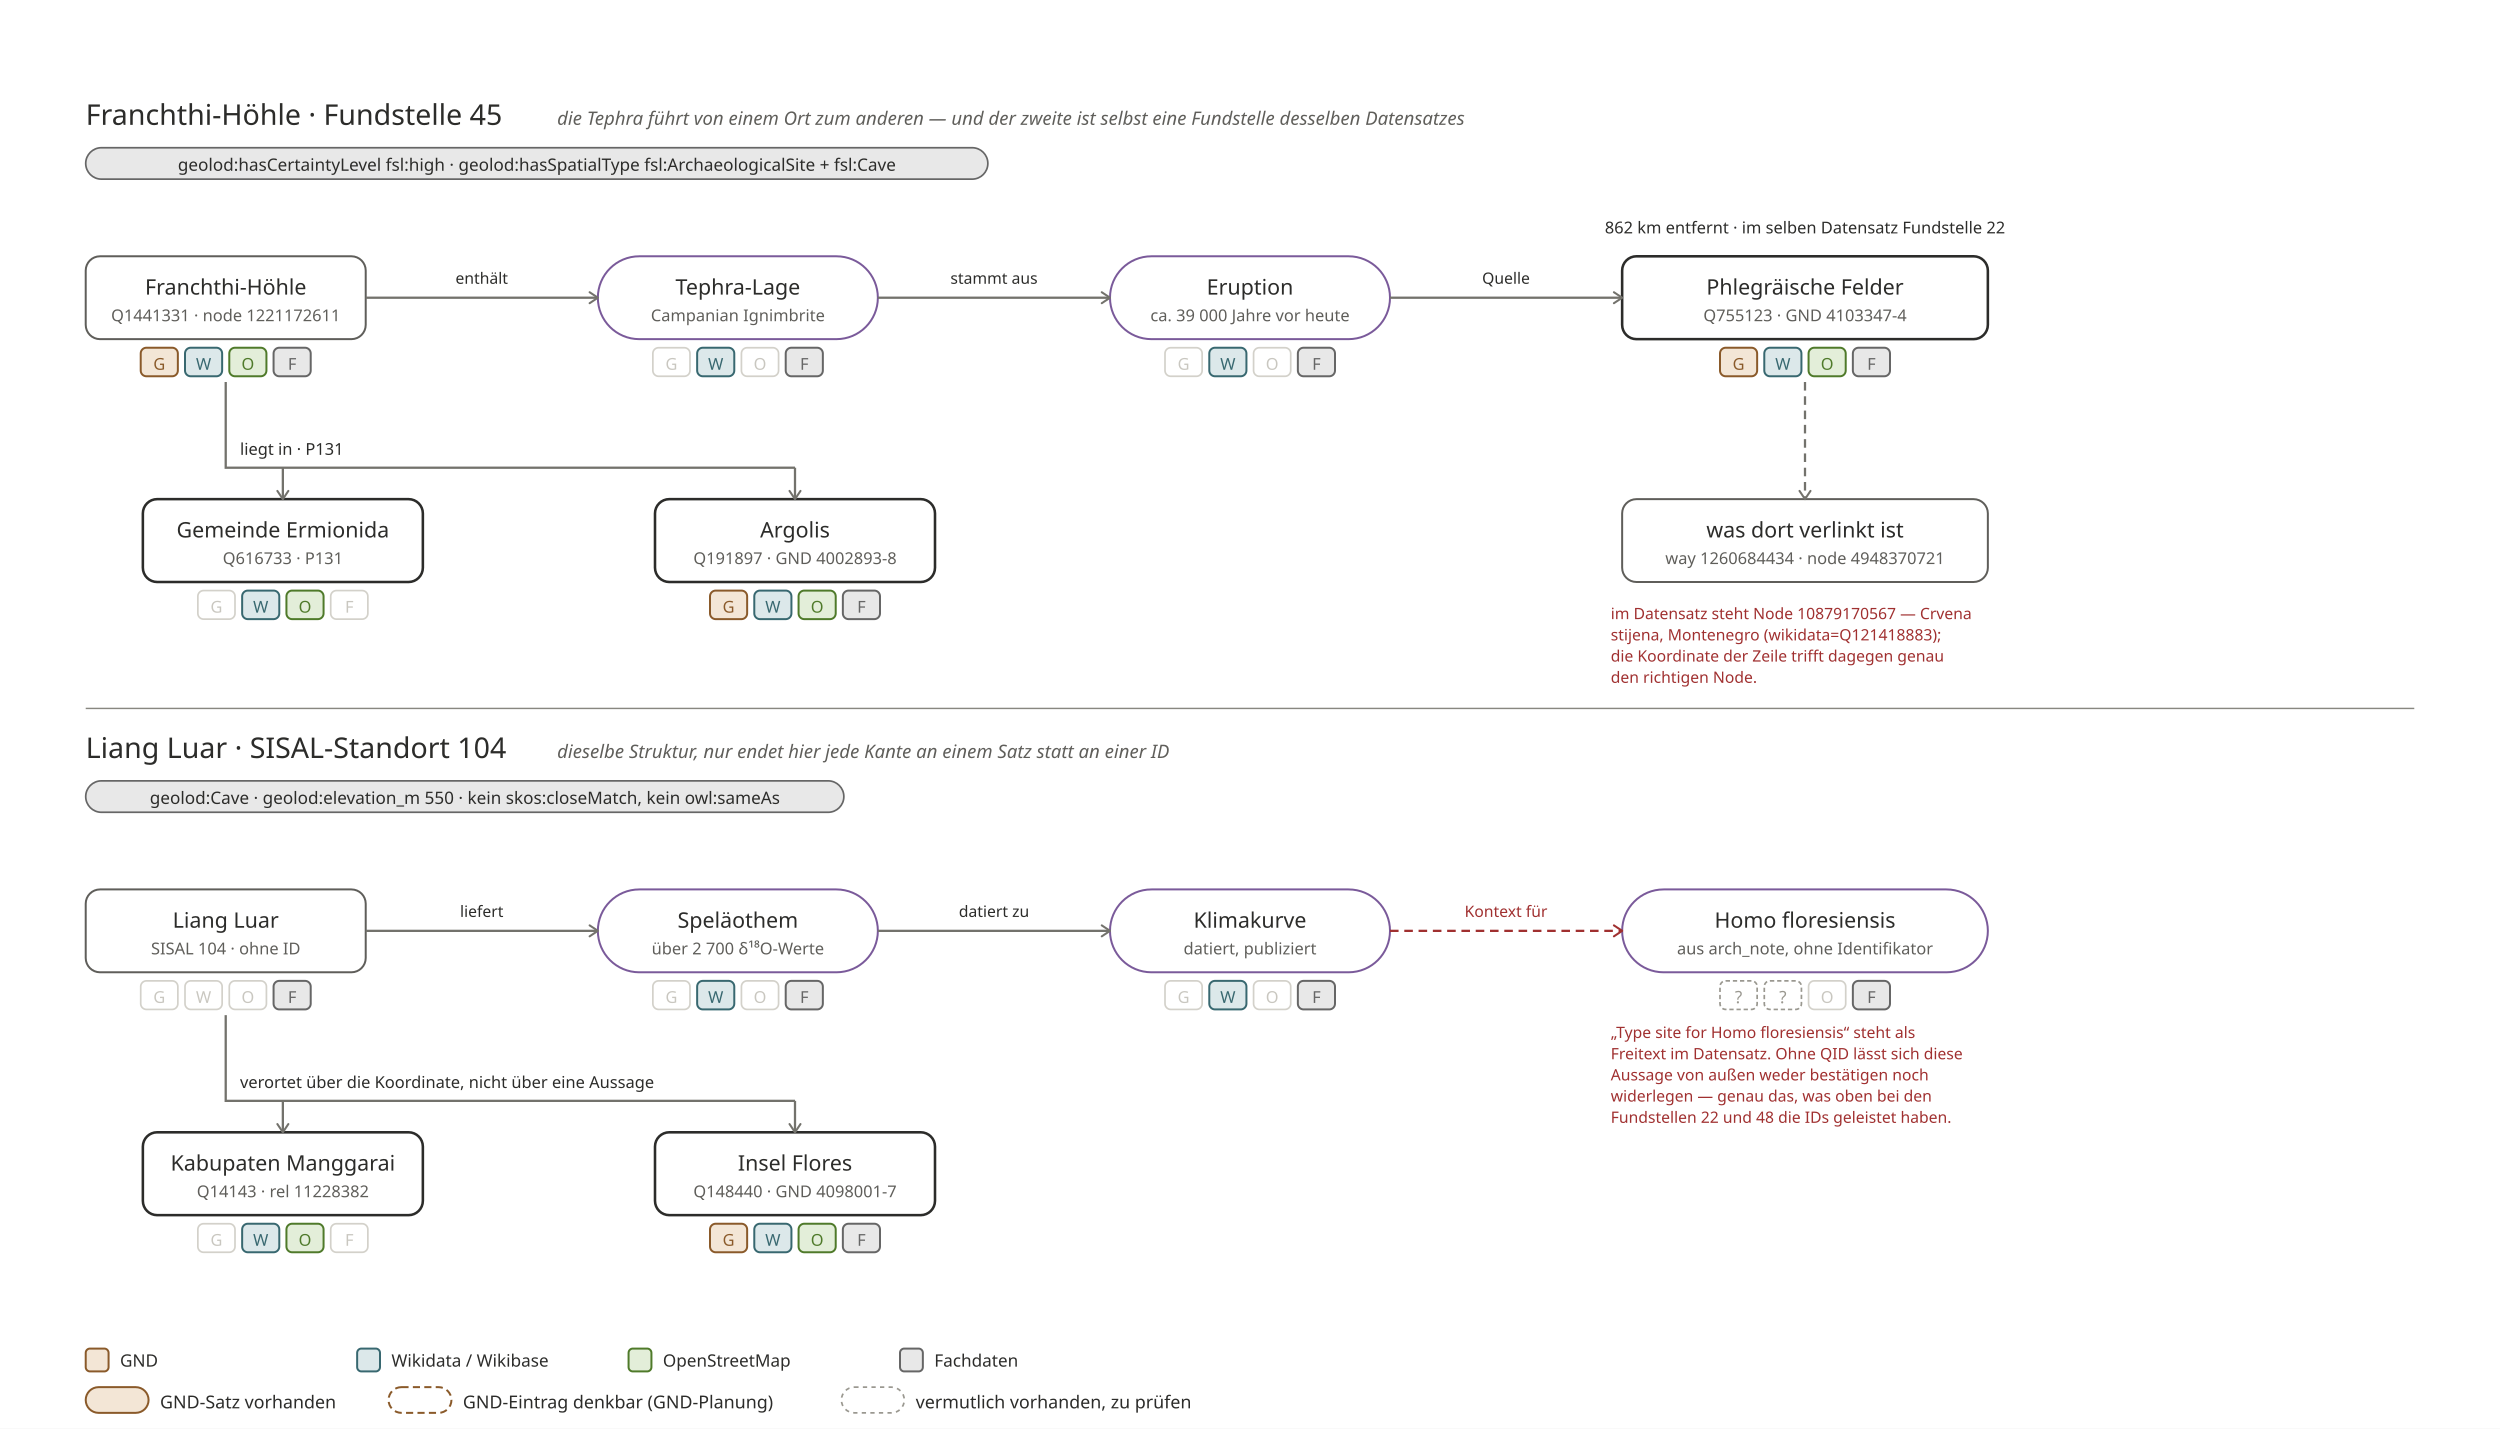
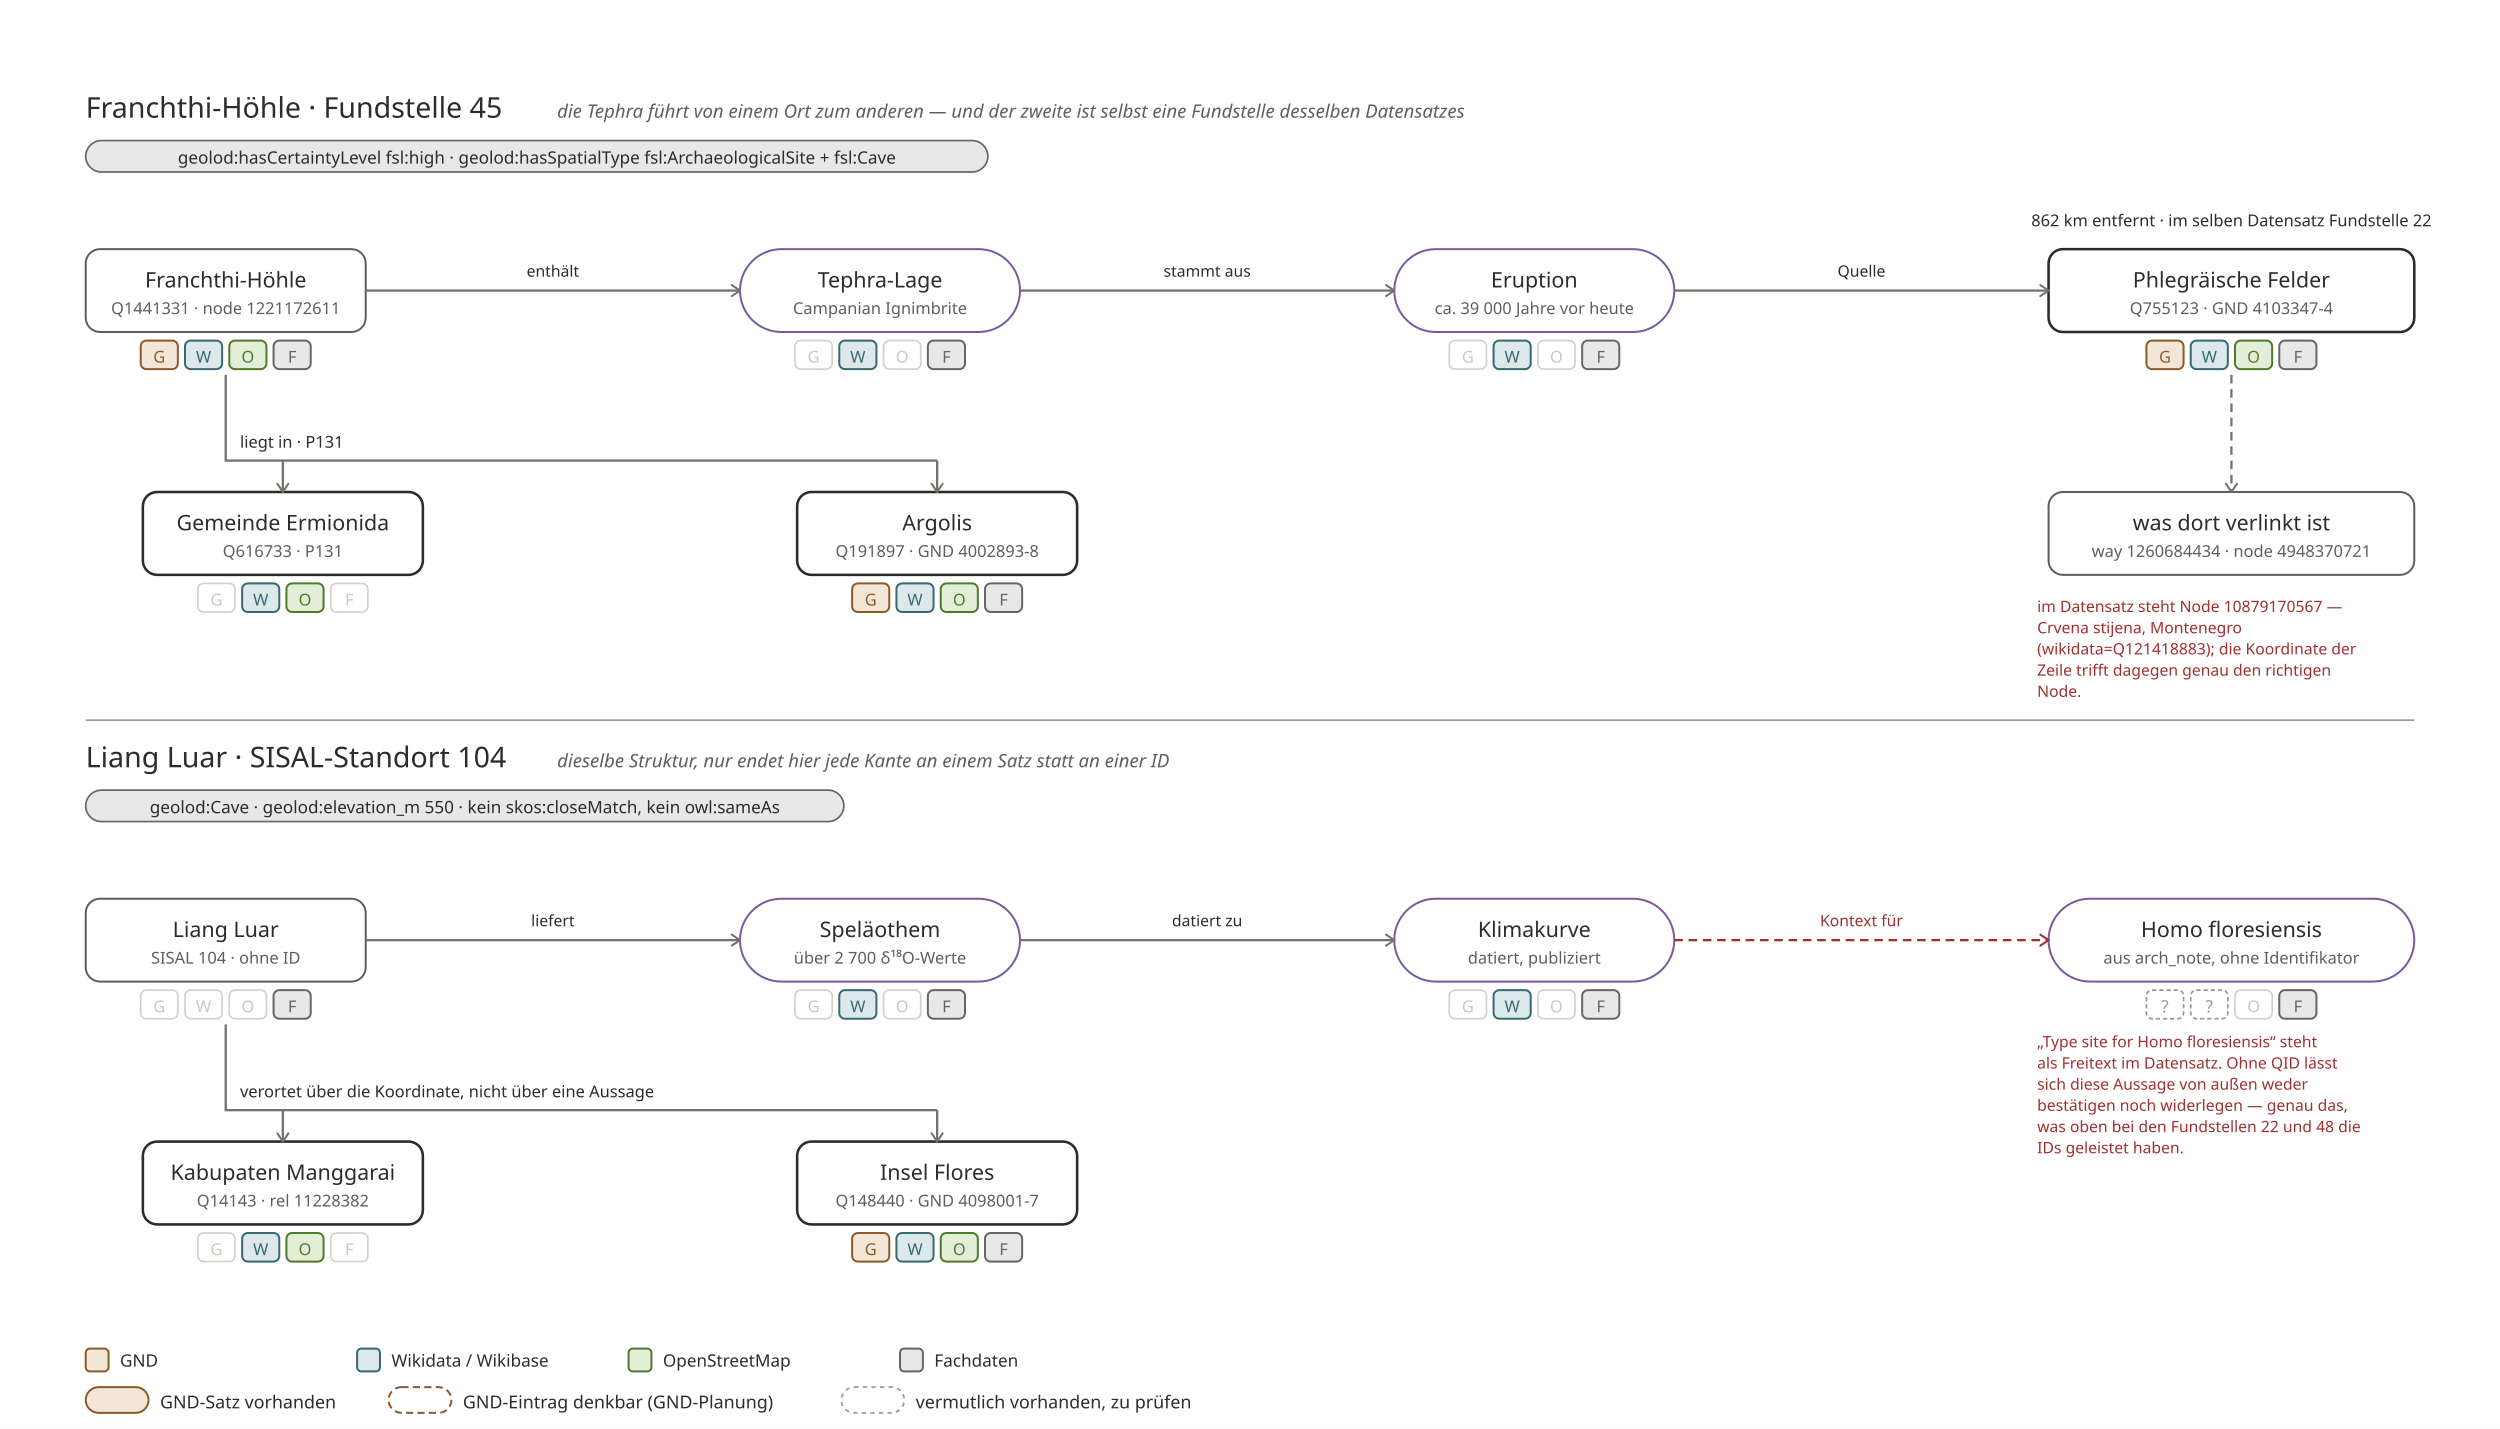
<svg xmlns="http://www.w3.org/2000/svg" width="1750" height="1000" viewBox="0 0 1750 1000" role="img">
  <rect x="0" y="0" width="1750" height="1000" fill="#ffffff" />
  <defs>
    <marker id="arrow" viewBox="0 0 10 10" refX="8" refY="5" markerWidth="6" markerHeight="6" orient="auto-start-reverse">
      <path d="M2 1L8 5L2 9" fill="none" stroke="#73726c" stroke-width="1.5" stroke-linecap="round" stroke-linejoin="round" />
    </marker>
    <marker id="arrow-uncertain" viewBox="0 0 10 10" refX="8" refY="5" markerWidth="6" markerHeight="6" orient="auto-start-reverse">
      <path d="M2 1L8 5L2 9" fill="none" stroke="#a03030" stroke-width="1.5" stroke-linecap="round" stroke-linejoin="round" />
    </marker>
  </defs>
-   <g transform="translate(0,29.4)">
+   <g transform="translate(0,24.4)">
    <text x="60.0" y="58.0" text-anchor="start" dominant-baseline="auto" font-family="Fira Sans" font-size="20" font-weight="500" fill="#2c2c2a">Franchthi-Höhle · Fundstelle 45</text>
    <text x="390.0" y="58.0" text-anchor="start" dominant-baseline="auto" font-family="Fira Sans" font-size="13" font-style="italic" fill="#5f5e5a">die Tephra führt von einem Ort zum anderen — und der zweite ist selbst eine Fundstelle desselben Datensatzes</text>
    <rect x="60.0" y="74.0" width="631.5" height="22" rx="11.0" fill="#e8e8e8" stroke="#666666" stroke-width="1.2" />
    <text x="375.8" y="85.5" text-anchor="middle" dominant-baseline="central" font-family="Fira Sans" font-size="12" font-weight="500" fill="#2c2c2a">geolod:hasCertaintyLevel fsl:high · geolod:hasSpatialType fsl:ArchaeologicalSite + fsl:Cave</text>
    <rect x="60.0" y="150.0" width="196.0" height="58" rx="10" fill="#ffffff" stroke="#5f5e5a" stroke-width="1.4" />
    <text x="158.0" y="171.0" text-anchor="middle" dominant-baseline="central" font-family="Fira Sans" font-size="15.0" font-weight="500" fill="#2c2c2a">Franchthi-Höhle</text>
    <text x="158.0" y="191.0" text-anchor="middle" dominant-baseline="central" font-family="Fira Sans" font-size="11.5" fill="#5f5e5a">Q1441331 · node 1221172611</text>
    <rect x="98.5" y="214.0" width="26" height="20" rx="4" fill="#f3e6d6" stroke="#8a5a2a" stroke-width="1.4" />
    <text x="111.5" y="225.0" text-anchor="middle" dominant-baseline="central" font-family="Fira Sans" font-size="11.5" font-weight="500" fill="#8a5a2a">G</text>
    <rect x="129.5" y="214.0" width="26" height="20" rx="4" fill="#dce8ea" stroke="#386870" stroke-width="1.4" />
    <text x="142.5" y="225.0" text-anchor="middle" dominant-baseline="central" font-family="Fira Sans" font-size="11.5" font-weight="500" fill="#386870">W</text>
    <rect x="160.5" y="214.0" width="26" height="20" rx="4" fill="#e3eed9" stroke="#4f7a2a" stroke-width="1.4" />
    <text x="173.5" y="225.0" text-anchor="middle" dominant-baseline="central" font-family="Fira Sans" font-size="11.5" font-weight="500" fill="#4f7a2a">O</text>
    <rect x="191.5" y="214.0" width="26" height="20" rx="4" fill="#e8e8e8" stroke="#666666" stroke-width="1.4" />
    <text x="204.5" y="225.0" text-anchor="middle" dominant-baseline="central" font-family="Fira Sans" font-size="11.5" font-weight="500" fill="#666666">F</text>
-     <rect x="418.5" y="150.0" width="196.0" height="58" rx="29" fill="#ffffff" stroke="#7a5a9a" stroke-width="1.4" />
-     <text x="516.5" y="171.0" text-anchor="middle" dominant-baseline="central" font-family="Fira Sans" font-size="15.0" font-weight="500" fill="#2c2c2a">Tephra-Lage</text>
-     <text x="516.5" y="191.0" text-anchor="middle" dominant-baseline="central" font-family="Fira Sans" font-size="11.5" fill="#5f5e5a">Campanian Ignimbrite</text>
-     <rect x="457.0" y="214.0" width="26" height="20" rx="4" fill="#ffffff" stroke="#d3d1ca" stroke-width="1.2" />
-     <text x="470.0" y="225.0" text-anchor="middle" dominant-baseline="central" font-family="Fira Sans" font-size="11.5" fill="#c9c7c0">G</text>
-     <rect x="488.0" y="214.0" width="26" height="20" rx="4" fill="#dce8ea" stroke="#386870" stroke-width="1.4" />
-     <text x="501.0" y="225.0" text-anchor="middle" dominant-baseline="central" font-family="Fira Sans" font-size="11.5" font-weight="500" fill="#386870">W</text>
-     <rect x="519.0" y="214.0" width="26" height="20" rx="4" fill="#ffffff" stroke="#d3d1ca" stroke-width="1.2" />
-     <text x="532.0" y="225.0" text-anchor="middle" dominant-baseline="central" font-family="Fira Sans" font-size="11.5" fill="#c9c7c0">O</text>
-     <rect x="550.0" y="214.0" width="26" height="20" rx="4" fill="#e8e8e8" stroke="#666666" stroke-width="1.4" />
-     <text x="563.0" y="225.0" text-anchor="middle" dominant-baseline="central" font-family="Fira Sans" font-size="11.5" font-weight="500" fill="#666666">F</text>
-     <rect x="777.0" y="150.0" width="196.0" height="58" rx="29" fill="#ffffff" stroke="#7a5a9a" stroke-width="1.4" />
-     <text x="875.0" y="171.0" text-anchor="middle" dominant-baseline="central" font-family="Fira Sans" font-size="15.0" font-weight="500" fill="#2c2c2a">Eruption</text>
-     <text x="875.0" y="191.0" text-anchor="middle" dominant-baseline="central" font-family="Fira Sans" font-size="11.5" fill="#5f5e5a">ca. 39 000 Jahre vor heute</text>
-     <rect x="815.5" y="214.0" width="26" height="20" rx="4" fill="#ffffff" stroke="#d3d1ca" stroke-width="1.2" />
-     <text x="828.5" y="225.0" text-anchor="middle" dominant-baseline="central" font-family="Fira Sans" font-size="11.5" fill="#c9c7c0">G</text>
-     <rect x="846.5" y="214.0" width="26" height="20" rx="4" fill="#dce8ea" stroke="#386870" stroke-width="1.4" />
-     <text x="859.5" y="225.0" text-anchor="middle" dominant-baseline="central" font-family="Fira Sans" font-size="11.5" font-weight="500" fill="#386870">W</text>
-     <rect x="877.5" y="214.0" width="26" height="20" rx="4" fill="#ffffff" stroke="#d3d1ca" stroke-width="1.2" />
-     <text x="890.5" y="225.0" text-anchor="middle" dominant-baseline="central" font-family="Fira Sans" font-size="11.5" fill="#c9c7c0">O</text>
-     <rect x="908.5" y="214.0" width="26" height="20" rx="4" fill="#e8e8e8" stroke="#666666" stroke-width="1.4" />
-     <text x="921.5" y="225.0" text-anchor="middle" dominant-baseline="central" font-family="Fira Sans" font-size="11.5" font-weight="500" fill="#666666">F</text>
-     <rect x="1135.5" y="150.0" width="256.0" height="58" rx="10" fill="#ffffff" stroke="#2c2c2a" stroke-width="1.8" />
-     <text x="1263.5" y="171.0" text-anchor="middle" dominant-baseline="central" font-family="Fira Sans" font-size="15.0" font-weight="500" fill="#2c2c2a">Phlegräische Felder</text>
-     <text x="1263.5" y="191.0" text-anchor="middle" dominant-baseline="central" font-family="Fira Sans" font-size="11.5" fill="#5f5e5a">Q755123 · GND 4103347-4</text>
-     <rect x="1204.0" y="214.0" width="26" height="20" rx="4" fill="#f3e6d6" stroke="#8a5a2a" stroke-width="1.4" />
-     <text x="1217.0" y="225.0" text-anchor="middle" dominant-baseline="central" font-family="Fira Sans" font-size="11.5" font-weight="500" fill="#8a5a2a">G</text>
-     <rect x="1235.0" y="214.0" width="26" height="20" rx="4" fill="#dce8ea" stroke="#386870" stroke-width="1.4" />
-     <text x="1248.0" y="225.0" text-anchor="middle" dominant-baseline="central" font-family="Fira Sans" font-size="11.5" font-weight="500" fill="#386870">W</text>
-     <rect x="1266.0" y="214.0" width="26" height="20" rx="4" fill="#e3eed9" stroke="#4f7a2a" stroke-width="1.4" />
-     <text x="1279.0" y="225.0" text-anchor="middle" dominant-baseline="central" font-family="Fira Sans" font-size="11.5" font-weight="500" fill="#4f7a2a">O</text>
-     <rect x="1297.0" y="214.0" width="26" height="20" rx="4" fill="#e8e8e8" stroke="#666666" stroke-width="1.4" />
-     <text x="1310.0" y="225.0" text-anchor="middle" dominant-baseline="central" font-family="Fira Sans" font-size="11.5" font-weight="500" fill="#666666">F</text>
-     <line x1="256.0" y1="179.0" x2="418.5" y2="179.0" stroke="#73726c" stroke-width="1.6" marker-end="url(#arrow)" />
-     <text x="337.2" y="165.0" text-anchor="middle" dominant-baseline="central" font-family="Fira Sans" font-weight="500" font-size="11" fill="#2c2c2a">enthält</text>
-     <line x1="614.5" y1="179.0" x2="777.0" y2="179.0" stroke="#73726c" stroke-width="1.6" marker-end="url(#arrow)" />
-     <text x="695.8" y="165.0" text-anchor="middle" dominant-baseline="central" font-family="Fira Sans" font-weight="500" font-size="11" fill="#2c2c2a">stammt aus</text>
-     <line x1="973.0" y1="179.0" x2="1135.5" y2="179.0" stroke="#73726c" stroke-width="1.6" marker-end="url(#arrow)" />
-     <text x="1054.2" y="165.0" text-anchor="middle" dominant-baseline="central" font-family="Fira Sans" font-weight="500" font-size="11" fill="#2c2c2a">Quelle</text>
-     <text x="1263.5" y="134.0" text-anchor="middle" dominant-baseline="auto" font-family="Fira Sans" font-size="11.5" font-weight="500" fill="#2c2c2a">862 km entfernt · im selben Datensatz Fundstelle 22</text>
-     <rect x="1135.5" y="320.0" width="256.0" height="58" rx="10" fill="#ffffff" stroke="#5f5e5a" stroke-width="1.4" />
-     <text x="1263.5" y="341.0" text-anchor="middle" dominant-baseline="central" font-family="Fira Sans" font-size="15.0" font-weight="500" fill="#2c2c2a">was dort verlinkt ist</text>
-     <text x="1263.5" y="361.0" text-anchor="middle" dominant-baseline="central" font-family="Fira Sans" font-size="11.5" fill="#5f5e5a">way 1260684434 · node 4948370721</text>
-     <path d="M 1263.5 238.0 L 1263.5 320.0" fill="none" stroke="#73726c" stroke-width="1.6" stroke-dasharray="6 4" marker-end="url(#arrow)" />
-     <text x="1127.5" y="404.0" text-anchor="start" dominant-baseline="auto" font-family="Fira Sans" font-size="11" fill="#a03030">im Datensatz steht Node 10879170567 — Crvena</text>
-     <text x="1127.5" y="418.9" text-anchor="start" dominant-baseline="auto" font-family="Fira Sans" font-size="11" fill="#a03030">stijena, Montenegro (wikidata=Q121418883);</text>
-     <text x="1127.5" y="433.7" text-anchor="start" dominant-baseline="auto" font-family="Fira Sans" font-size="11" fill="#a03030">die Koordinate der Zeile trifft dagegen genau</text>
-     <text x="1127.5" y="448.6" text-anchor="start" dominant-baseline="auto" font-family="Fira Sans" font-size="11" fill="#a03030">den richtigen Node.</text>
+     <rect x="518.0" y="150.0" width="196.0" height="58" rx="29" fill="#ffffff" stroke="#7a5a9a" stroke-width="1.4" />
+     <text x="616.0" y="171.0" text-anchor="middle" dominant-baseline="central" font-family="Fira Sans" font-size="15.0" font-weight="500" fill="#2c2c2a">Tephra-Lage</text>
+     <text x="616.0" y="191.0" text-anchor="middle" dominant-baseline="central" font-family="Fira Sans" font-size="11.5" fill="#5f5e5a">Campanian Ignimbrite</text>
+     <rect x="556.5" y="214.0" width="26" height="20" rx="4" fill="#ffffff" stroke="#d3d1ca" stroke-width="1.2" />
+     <text x="569.5" y="225.0" text-anchor="middle" dominant-baseline="central" font-family="Fira Sans" font-size="11.5" fill="#c9c7c0">G</text>
+     <rect x="587.5" y="214.0" width="26" height="20" rx="4" fill="#dce8ea" stroke="#386870" stroke-width="1.4" />
+     <text x="600.5" y="225.0" text-anchor="middle" dominant-baseline="central" font-family="Fira Sans" font-size="11.5" font-weight="500" fill="#386870">W</text>
+     <rect x="618.5" y="214.0" width="26" height="20" rx="4" fill="#ffffff" stroke="#d3d1ca" stroke-width="1.2" />
+     <text x="631.5" y="225.0" text-anchor="middle" dominant-baseline="central" font-family="Fira Sans" font-size="11.5" fill="#c9c7c0">O</text>
+     <rect x="649.5" y="214.0" width="26" height="20" rx="4" fill="#e8e8e8" stroke="#666666" stroke-width="1.4" />
+     <text x="662.5" y="225.0" text-anchor="middle" dominant-baseline="central" font-family="Fira Sans" font-size="11.5" font-weight="500" fill="#666666">F</text>
+     <rect x="976.0" y="150.0" width="196.0" height="58" rx="29" fill="#ffffff" stroke="#7a5a9a" stroke-width="1.4" />
+     <text x="1074.0" y="171.0" text-anchor="middle" dominant-baseline="central" font-family="Fira Sans" font-size="15.0" font-weight="500" fill="#2c2c2a">Eruption</text>
+     <text x="1074.0" y="191.0" text-anchor="middle" dominant-baseline="central" font-family="Fira Sans" font-size="11.5" fill="#5f5e5a">ca. 39 000 Jahre vor heute</text>
+     <rect x="1014.5" y="214.0" width="26" height="20" rx="4" fill="#ffffff" stroke="#d3d1ca" stroke-width="1.2" />
+     <text x="1027.5" y="225.0" text-anchor="middle" dominant-baseline="central" font-family="Fira Sans" font-size="11.5" fill="#c9c7c0">G</text>
+     <rect x="1045.5" y="214.0" width="26" height="20" rx="4" fill="#dce8ea" stroke="#386870" stroke-width="1.4" />
+     <text x="1058.5" y="225.0" text-anchor="middle" dominant-baseline="central" font-family="Fira Sans" font-size="11.5" font-weight="500" fill="#386870">W</text>
+     <rect x="1076.5" y="214.0" width="26" height="20" rx="4" fill="#ffffff" stroke="#d3d1ca" stroke-width="1.2" />
+     <text x="1089.5" y="225.0" text-anchor="middle" dominant-baseline="central" font-family="Fira Sans" font-size="11.5" fill="#c9c7c0">O</text>
+     <rect x="1107.5" y="214.0" width="26" height="20" rx="4" fill="#e8e8e8" stroke="#666666" stroke-width="1.4" />
+     <text x="1120.5" y="225.0" text-anchor="middle" dominant-baseline="central" font-family="Fira Sans" font-size="11.5" font-weight="500" fill="#666666">F</text>
+     <rect x="1434.0" y="150.0" width="256.0" height="58" rx="10" fill="#ffffff" stroke="#2c2c2a" stroke-width="1.8" />
+     <text x="1562.0" y="171.0" text-anchor="middle" dominant-baseline="central" font-family="Fira Sans" font-size="15.0" font-weight="500" fill="#2c2c2a">Phlegräische Felder</text>
+     <text x="1562.0" y="191.0" text-anchor="middle" dominant-baseline="central" font-family="Fira Sans" font-size="11.5" fill="#5f5e5a">Q755123 · GND 4103347-4</text>
+     <rect x="1502.5" y="214.0" width="26" height="20" rx="4" fill="#f3e6d6" stroke="#8a5a2a" stroke-width="1.4" />
+     <text x="1515.5" y="225.0" text-anchor="middle" dominant-baseline="central" font-family="Fira Sans" font-size="11.5" font-weight="500" fill="#8a5a2a">G</text>
+     <rect x="1533.5" y="214.0" width="26" height="20" rx="4" fill="#dce8ea" stroke="#386870" stroke-width="1.4" />
+     <text x="1546.5" y="225.0" text-anchor="middle" dominant-baseline="central" font-family="Fira Sans" font-size="11.5" font-weight="500" fill="#386870">W</text>
+     <rect x="1564.5" y="214.0" width="26" height="20" rx="4" fill="#e3eed9" stroke="#4f7a2a" stroke-width="1.4" />
+     <text x="1577.5" y="225.0" text-anchor="middle" dominant-baseline="central" font-family="Fira Sans" font-size="11.5" font-weight="500" fill="#4f7a2a">O</text>
+     <rect x="1595.5" y="214.0" width="26" height="20" rx="4" fill="#e8e8e8" stroke="#666666" stroke-width="1.4" />
+     <text x="1608.5" y="225.0" text-anchor="middle" dominant-baseline="central" font-family="Fira Sans" font-size="11.5" font-weight="500" fill="#666666">F</text>
+     <line x1="256.0" y1="179.0" x2="518.0" y2="179.0" stroke="#73726c" stroke-width="1.6" marker-end="url(#arrow)" />
+     <text x="387.0" y="165.0" text-anchor="middle" dominant-baseline="central" font-family="Fira Sans" font-weight="500" font-size="11" fill="#2c2c2a">enthält</text>
+     <line x1="714.0" y1="179.0" x2="976.0" y2="179.0" stroke="#73726c" stroke-width="1.6" marker-end="url(#arrow)" />
+     <text x="845.0" y="165.0" text-anchor="middle" dominant-baseline="central" font-family="Fira Sans" font-weight="500" font-size="11" fill="#2c2c2a">stammt aus</text>
+     <line x1="1172.0" y1="179.0" x2="1434.0" y2="179.0" stroke="#73726c" stroke-width="1.6" marker-end="url(#arrow)" />
+     <text x="1303.0" y="165.0" text-anchor="middle" dominant-baseline="central" font-family="Fira Sans" font-weight="500" font-size="11" fill="#2c2c2a">Quelle</text>
+     <text x="1562.0" y="134.0" text-anchor="middle" dominant-baseline="auto" font-family="Fira Sans" font-size="11.5" font-weight="500" fill="#2c2c2a">862 km entfernt · im selben Datensatz Fundstelle 22</text>
+     <rect x="1434.0" y="320.0" width="256.0" height="58" rx="10" fill="#ffffff" stroke="#5f5e5a" stroke-width="1.4" />
+     <text x="1562.0" y="341.0" text-anchor="middle" dominant-baseline="central" font-family="Fira Sans" font-size="15.0" font-weight="500" fill="#2c2c2a">was dort verlinkt ist</text>
+     <text x="1562.0" y="361.0" text-anchor="middle" dominant-baseline="central" font-family="Fira Sans" font-size="11.5" fill="#5f5e5a">way 1260684434 · node 4948370721</text>
+     <path d="M 1562.0 238.0 L 1562.0 320.0" fill="none" stroke="#73726c" stroke-width="1.6" stroke-dasharray="6 4" marker-end="url(#arrow)" />
+     <text x="1426.0" y="404.0" text-anchor="start" dominant-baseline="auto" font-family="Fira Sans" font-size="11" fill="#a03030">im Datensatz steht Node 10879170567 —</text>
+     <text x="1426.0" y="418.9" text-anchor="start" dominant-baseline="auto" font-family="Fira Sans" font-size="11" fill="#a03030">Crvena stijena, Montenegro</text>
+     <text x="1426.0" y="433.7" text-anchor="start" dominant-baseline="auto" font-family="Fira Sans" font-size="11" fill="#a03030">(wikidata=Q121418883); die Koordinate der</text>
+     <text x="1426.0" y="448.6" text-anchor="start" dominant-baseline="auto" font-family="Fira Sans" font-size="11" fill="#a03030">Zeile trifft dagegen genau den richtigen</text>
+     <text x="1426.0" y="463.4" text-anchor="start" dominant-baseline="auto" font-family="Fira Sans" font-size="11" fill="#a03030">Node.</text>
    <rect x="100.0" y="320.0" width="196.0" height="58" rx="10" fill="#ffffff" stroke="#2c2c2a" stroke-width="1.8" />
    <text x="198.0" y="341.0" text-anchor="middle" dominant-baseline="central" font-family="Fira Sans" font-size="15.0" font-weight="500" fill="#2c2c2a">Gemeinde Ermionida</text>
    <text x="198.0" y="361.0" text-anchor="middle" dominant-baseline="central" font-family="Fira Sans" font-size="11.5" fill="#5f5e5a">Q616733 · P131</text>
    <rect x="138.5" y="384.0" width="26" height="20" rx="4" fill="#ffffff" stroke="#d3d1ca" stroke-width="1.2" />
    <text x="151.5" y="395.0" text-anchor="middle" dominant-baseline="central" font-family="Fira Sans" font-size="11.5" fill="#c9c7c0">G</text>
    <rect x="169.5" y="384.0" width="26" height="20" rx="4" fill="#dce8ea" stroke="#386870" stroke-width="1.4" />
    <text x="182.5" y="395.0" text-anchor="middle" dominant-baseline="central" font-family="Fira Sans" font-size="11.5" font-weight="500" fill="#386870">W</text>
    <rect x="200.5" y="384.0" width="26" height="20" rx="4" fill="#e3eed9" stroke="#4f7a2a" stroke-width="1.4" />
    <text x="213.5" y="395.0" text-anchor="middle" dominant-baseline="central" font-family="Fira Sans" font-size="11.5" font-weight="500" fill="#4f7a2a">O</text>
    <rect x="231.5" y="384.0" width="26" height="20" rx="4" fill="#ffffff" stroke="#d3d1ca" stroke-width="1.2" />
    <text x="244.5" y="395.0" text-anchor="middle" dominant-baseline="central" font-family="Fira Sans" font-size="11.5" fill="#c9c7c0">F</text>
-     <rect x="458.5" y="320.0" width="196.0" height="58" rx="10" fill="#ffffff" stroke="#2c2c2a" stroke-width="1.8" />
-     <text x="556.5" y="341.0" text-anchor="middle" dominant-baseline="central" font-family="Fira Sans" font-size="15.0" font-weight="500" fill="#2c2c2a">Argolis</text>
-     <text x="556.5" y="361.0" text-anchor="middle" dominant-baseline="central" font-family="Fira Sans" font-size="11.5" fill="#5f5e5a">Q191897 · GND 4002893-8</text>
-     <rect x="497.0" y="384.0" width="26" height="20" rx="4" fill="#f3e6d6" stroke="#8a5a2a" stroke-width="1.4" />
-     <text x="510.0" y="395.0" text-anchor="middle" dominant-baseline="central" font-family="Fira Sans" font-size="11.5" font-weight="500" fill="#8a5a2a">G</text>
-     <rect x="528.0" y="384.0" width="26" height="20" rx="4" fill="#dce8ea" stroke="#386870" stroke-width="1.4" />
-     <text x="541.0" y="395.0" text-anchor="middle" dominant-baseline="central" font-family="Fira Sans" font-size="11.5" font-weight="500" fill="#386870">W</text>
-     <rect x="559.0" y="384.0" width="26" height="20" rx="4" fill="#e3eed9" stroke="#4f7a2a" stroke-width="1.4" />
-     <text x="572.0" y="395.0" text-anchor="middle" dominant-baseline="central" font-family="Fira Sans" font-size="11.5" font-weight="500" fill="#4f7a2a">O</text>
-     <rect x="590.0" y="384.0" width="26" height="20" rx="4" fill="#e8e8e8" stroke="#666666" stroke-width="1.4" />
-     <text x="603.0" y="395.0" text-anchor="middle" dominant-baseline="central" font-family="Fira Sans" font-size="11.5" font-weight="500" fill="#666666">F</text>
-     <path d="M 158.0 238.0 L 158.0 298.0 L 556.5 298.0" fill="none" stroke="#73726c" stroke-width="1.6" />
+     <rect x="558.0" y="320.0" width="196.0" height="58" rx="10" fill="#ffffff" stroke="#2c2c2a" stroke-width="1.8" />
+     <text x="656.0" y="341.0" text-anchor="middle" dominant-baseline="central" font-family="Fira Sans" font-size="15.0" font-weight="500" fill="#2c2c2a">Argolis</text>
+     <text x="656.0" y="361.0" text-anchor="middle" dominant-baseline="central" font-family="Fira Sans" font-size="11.5" fill="#5f5e5a">Q191897 · GND 4002893-8</text>
+     <rect x="596.5" y="384.0" width="26" height="20" rx="4" fill="#f3e6d6" stroke="#8a5a2a" stroke-width="1.4" />
+     <text x="609.5" y="395.0" text-anchor="middle" dominant-baseline="central" font-family="Fira Sans" font-size="11.5" font-weight="500" fill="#8a5a2a">G</text>
+     <rect x="627.5" y="384.0" width="26" height="20" rx="4" fill="#dce8ea" stroke="#386870" stroke-width="1.4" />
+     <text x="640.5" y="395.0" text-anchor="middle" dominant-baseline="central" font-family="Fira Sans" font-size="11.5" font-weight="500" fill="#386870">W</text>
+     <rect x="658.5" y="384.0" width="26" height="20" rx="4" fill="#e3eed9" stroke="#4f7a2a" stroke-width="1.4" />
+     <text x="671.5" y="395.0" text-anchor="middle" dominant-baseline="central" font-family="Fira Sans" font-size="11.5" font-weight="500" fill="#4f7a2a">O</text>
+     <rect x="689.5" y="384.0" width="26" height="20" rx="4" fill="#e8e8e8" stroke="#666666" stroke-width="1.4" />
+     <text x="702.5" y="395.0" text-anchor="middle" dominant-baseline="central" font-family="Fira Sans" font-size="11.5" font-weight="500" fill="#666666">F</text>
+     <path d="M 158.0 238.0 L 158.0 298.0 L 656.0 298.0" fill="none" stroke="#73726c" stroke-width="1.6" />
    <line x1="198.0" y1="298.0" x2="198.0" y2="320.0" stroke="#73726c" stroke-width="1.6" marker-end="url(#arrow)" />
-     <line x1="556.5" y1="298.0" x2="556.5" y2="320.0" stroke="#73726c" stroke-width="1.6" marker-end="url(#arrow)" />
+     <line x1="656.0" y1="298.0" x2="656.0" y2="320.0" stroke="#73726c" stroke-width="1.6" marker-end="url(#arrow)" />
    <text x="168.0" y="289.0" text-anchor="start" dominant-baseline="auto" font-family="Fira Sans" font-size="11.5" font-weight="500" fill="#2c2c2a">liegt in · P131</text>
  </g>
-   <line x1="60" y1="495.9" x2="1690" y2="495.9" stroke="#888780" stroke-width="1" />
-   <g transform="translate(0,14.6)">
+   <line x1="60" y1="504.1" x2="1690" y2="504.1" stroke="#888780" stroke-width="1" />
+   <g transform="translate(0,21.1)">
    <text x="60.0" y="516.0" text-anchor="start" dominant-baseline="auto" font-family="Fira Sans" font-size="20" font-weight="500" fill="#2c2c2a">Liang Luar · SISAL-Standort 104</text>
    <text x="390.0" y="516.0" text-anchor="start" dominant-baseline="auto" font-family="Fira Sans" font-size="13" font-style="italic" fill="#5f5e5a">dieselbe Struktur, nur endet hier jede Kante an einem Satz statt an einer ID</text>
    <rect x="60.0" y="532.0" width="530.7" height="22" rx="11.0" fill="#e8e8e8" stroke="#666666" stroke-width="1.2" />
    <text x="325.4" y="543.5" text-anchor="middle" dominant-baseline="central" font-family="Fira Sans" font-size="12" font-weight="500" fill="#2c2c2a">geolod:Cave · geolod:elevation_m 550 · kein skos:closeMatch, kein owl:sameAs</text>
    <rect x="60.0" y="608.0" width="196.0" height="58" rx="10" fill="#ffffff" stroke="#5f5e5a" stroke-width="1.4" />
    <text x="158.0" y="629.0" text-anchor="middle" dominant-baseline="central" font-family="Fira Sans" font-size="15.0" font-weight="500" fill="#2c2c2a">Liang Luar</text>
    <text x="158.0" y="649.0" text-anchor="middle" dominant-baseline="central" font-family="Fira Sans" font-size="11.5" fill="#5f5e5a">SISAL 104 · ohne ID</text>
    <rect x="98.5" y="672.0" width="26" height="20" rx="4" fill="#ffffff" stroke="#d3d1ca" stroke-width="1.2" />
    <text x="111.5" y="683.0" text-anchor="middle" dominant-baseline="central" font-family="Fira Sans" font-size="11.5" fill="#c9c7c0">G</text>
    <rect x="129.5" y="672.0" width="26" height="20" rx="4" fill="#ffffff" stroke="#d3d1ca" stroke-width="1.2" />
    <text x="142.5" y="683.0" text-anchor="middle" dominant-baseline="central" font-family="Fira Sans" font-size="11.5" fill="#c9c7c0">W</text>
    <rect x="160.5" y="672.0" width="26" height="20" rx="4" fill="#ffffff" stroke="#d3d1ca" stroke-width="1.2" />
    <text x="173.5" y="683.0" text-anchor="middle" dominant-baseline="central" font-family="Fira Sans" font-size="11.5" fill="#c9c7c0">O</text>
    <rect x="191.5" y="672.0" width="26" height="20" rx="4" fill="#e8e8e8" stroke="#666666" stroke-width="1.4" />
    <text x="204.5" y="683.0" text-anchor="middle" dominant-baseline="central" font-family="Fira Sans" font-size="11.5" font-weight="500" fill="#666666">F</text>
-     <rect x="418.5" y="608.0" width="196.0" height="58" rx="29" fill="#ffffff" stroke="#7a5a9a" stroke-width="1.4" />
-     <text x="516.5" y="629.0" text-anchor="middle" dominant-baseline="central" font-family="Fira Sans" font-size="15.0" font-weight="500" fill="#2c2c2a">Speläothem</text>
-     <text x="516.5" y="649.0" text-anchor="middle" dominant-baseline="central" font-family="Fira Sans" font-size="11.5" fill="#5f5e5a">über 2 700 δ¹⁸O-Werte</text>
-     <rect x="457.0" y="672.0" width="26" height="20" rx="4" fill="#ffffff" stroke="#d3d1ca" stroke-width="1.2" />
-     <text x="470.0" y="683.0" text-anchor="middle" dominant-baseline="central" font-family="Fira Sans" font-size="11.5" fill="#c9c7c0">G</text>
-     <rect x="488.0" y="672.0" width="26" height="20" rx="4" fill="#dce8ea" stroke="#386870" stroke-width="1.4" />
-     <text x="501.0" y="683.0" text-anchor="middle" dominant-baseline="central" font-family="Fira Sans" font-size="11.5" font-weight="500" fill="#386870">W</text>
-     <rect x="519.0" y="672.0" width="26" height="20" rx="4" fill="#ffffff" stroke="#d3d1ca" stroke-width="1.2" />
-     <text x="532.0" y="683.0" text-anchor="middle" dominant-baseline="central" font-family="Fira Sans" font-size="11.5" fill="#c9c7c0">O</text>
-     <rect x="550.0" y="672.0" width="26" height="20" rx="4" fill="#e8e8e8" stroke="#666666" stroke-width="1.4" />
-     <text x="563.0" y="683.0" text-anchor="middle" dominant-baseline="central" font-family="Fira Sans" font-size="11.5" font-weight="500" fill="#666666">F</text>
-     <rect x="777.0" y="608.0" width="196.0" height="58" rx="29" fill="#ffffff" stroke="#7a5a9a" stroke-width="1.4" />
-     <text x="875.0" y="629.0" text-anchor="middle" dominant-baseline="central" font-family="Fira Sans" font-size="15.0" font-weight="500" fill="#2c2c2a">Klimakurve</text>
-     <text x="875.0" y="649.0" text-anchor="middle" dominant-baseline="central" font-family="Fira Sans" font-size="11.5" fill="#5f5e5a">datiert, publiziert</text>
-     <rect x="815.5" y="672.0" width="26" height="20" rx="4" fill="#ffffff" stroke="#d3d1ca" stroke-width="1.2" />
-     <text x="828.5" y="683.0" text-anchor="middle" dominant-baseline="central" font-family="Fira Sans" font-size="11.5" fill="#c9c7c0">G</text>
-     <rect x="846.5" y="672.0" width="26" height="20" rx="4" fill="#dce8ea" stroke="#386870" stroke-width="1.4" />
-     <text x="859.5" y="683.0" text-anchor="middle" dominant-baseline="central" font-family="Fira Sans" font-size="11.5" font-weight="500" fill="#386870">W</text>
-     <rect x="877.5" y="672.0" width="26" height="20" rx="4" fill="#ffffff" stroke="#d3d1ca" stroke-width="1.2" />
-     <text x="890.5" y="683.0" text-anchor="middle" dominant-baseline="central" font-family="Fira Sans" font-size="11.5" fill="#c9c7c0">O</text>
-     <rect x="908.5" y="672.0" width="26" height="20" rx="4" fill="#e8e8e8" stroke="#666666" stroke-width="1.4" />
-     <text x="921.5" y="683.0" text-anchor="middle" dominant-baseline="central" font-family="Fira Sans" font-size="11.5" font-weight="500" fill="#666666">F</text>
-     <rect x="1135.5" y="608.0" width="256.0" height="58" rx="29" fill="#ffffff" stroke="#7a5a9a" stroke-width="1.4" />
-     <text x="1263.5" y="629.0" text-anchor="middle" dominant-baseline="central" font-family="Fira Sans" font-size="15.0" font-weight="500" fill="#2c2c2a">Homo floresiensis</text>
-     <text x="1263.5" y="649.0" text-anchor="middle" dominant-baseline="central" font-family="Fira Sans" font-size="11.5" fill="#5f5e5a">aus arch_note, ohne Identifikator</text>
-     <rect x="1204.0" y="672.0" width="26" height="20" rx="4" fill="#ffffff" stroke="#9a9890" stroke-width="1.2" stroke-dasharray="3 2" />
-     <text x="1217.0" y="683.0" text-anchor="middle" dominant-baseline="central" font-family="Fira Sans" font-size="12" font-weight="500" fill="#9a9890">?</text>
-     <rect x="1235.0" y="672.0" width="26" height="20" rx="4" fill="#ffffff" stroke="#9a9890" stroke-width="1.2" stroke-dasharray="3 2" />
-     <text x="1248.0" y="683.0" text-anchor="middle" dominant-baseline="central" font-family="Fira Sans" font-size="12" font-weight="500" fill="#9a9890">?</text>
-     <rect x="1266.0" y="672.0" width="26" height="20" rx="4" fill="#ffffff" stroke="#d3d1ca" stroke-width="1.2" />
-     <text x="1279.0" y="683.0" text-anchor="middle" dominant-baseline="central" font-family="Fira Sans" font-size="11.5" fill="#c9c7c0">O</text>
-     <rect x="1297.0" y="672.0" width="26" height="20" rx="4" fill="#e8e8e8" stroke="#666666" stroke-width="1.4" />
-     <text x="1310.0" y="683.0" text-anchor="middle" dominant-baseline="central" font-family="Fira Sans" font-size="11.5" font-weight="500" fill="#666666">F</text>
-     <line x1="256.0" y1="637.0" x2="418.5" y2="637.0" stroke="#73726c" stroke-width="1.6" marker-end="url(#arrow)" />
-     <text x="337.2" y="623.0" text-anchor="middle" dominant-baseline="central" font-family="Fira Sans" font-weight="500" font-size="11" fill="#2c2c2a">liefert</text>
-     <line x1="614.5" y1="637.0" x2="777.0" y2="637.0" stroke="#73726c" stroke-width="1.6" marker-end="url(#arrow)" />
-     <text x="695.8" y="623.0" text-anchor="middle" dominant-baseline="central" font-family="Fira Sans" font-weight="500" font-size="11" fill="#2c2c2a">datiert zu</text>
-     <line x1="973.0" y1="637.0" x2="1135.5" y2="637.0" stroke="#a03030" stroke-width="1.6" stroke-dasharray="6 4" marker-end="url(#arrow-uncertain)" />
-     <text x="1054.2" y="623.0" text-anchor="middle" dominant-baseline="central" font-family="Fira Sans" font-weight="500" font-size="11" fill="#a03030">Kontext für</text>
-     <text x="1127.5" y="712.0" text-anchor="start" dominant-baseline="auto" font-family="Fira Sans" font-size="11" fill="#a03030">„Type site for Homo floresiensis“ steht als</text>
-     <text x="1127.5" y="726.9" text-anchor="start" dominant-baseline="auto" font-family="Fira Sans" font-size="11" fill="#a03030">Freitext im Datensatz. Ohne QID lässt sich diese</text>
-     <text x="1127.5" y="741.7" text-anchor="start" dominant-baseline="auto" font-family="Fira Sans" font-size="11" fill="#a03030">Aussage von außen weder bestätigen noch</text>
-     <text x="1127.5" y="756.5" text-anchor="start" dominant-baseline="auto" font-family="Fira Sans" font-size="11" fill="#a03030">widerlegen — genau das, was oben bei den</text>
-     <text x="1127.5" y="771.4" text-anchor="start" dominant-baseline="auto" font-family="Fira Sans" font-size="11" fill="#a03030">Fundstellen 22 und 48 die IDs geleistet haben.</text>
+     <rect x="518.0" y="608.0" width="196.0" height="58" rx="29" fill="#ffffff" stroke="#7a5a9a" stroke-width="1.4" />
+     <text x="616.0" y="629.0" text-anchor="middle" dominant-baseline="central" font-family="Fira Sans" font-size="15.0" font-weight="500" fill="#2c2c2a">Speläothem</text>
+     <text x="616.0" y="649.0" text-anchor="middle" dominant-baseline="central" font-family="Fira Sans" font-size="11.5" fill="#5f5e5a">über 2 700 δ¹⁸O-Werte</text>
+     <rect x="556.5" y="672.0" width="26" height="20" rx="4" fill="#ffffff" stroke="#d3d1ca" stroke-width="1.2" />
+     <text x="569.5" y="683.0" text-anchor="middle" dominant-baseline="central" font-family="Fira Sans" font-size="11.5" fill="#c9c7c0">G</text>
+     <rect x="587.5" y="672.0" width="26" height="20" rx="4" fill="#dce8ea" stroke="#386870" stroke-width="1.4" />
+     <text x="600.5" y="683.0" text-anchor="middle" dominant-baseline="central" font-family="Fira Sans" font-size="11.5" font-weight="500" fill="#386870">W</text>
+     <rect x="618.5" y="672.0" width="26" height="20" rx="4" fill="#ffffff" stroke="#d3d1ca" stroke-width="1.2" />
+     <text x="631.5" y="683.0" text-anchor="middle" dominant-baseline="central" font-family="Fira Sans" font-size="11.5" fill="#c9c7c0">O</text>
+     <rect x="649.5" y="672.0" width="26" height="20" rx="4" fill="#e8e8e8" stroke="#666666" stroke-width="1.4" />
+     <text x="662.5" y="683.0" text-anchor="middle" dominant-baseline="central" font-family="Fira Sans" font-size="11.5" font-weight="500" fill="#666666">F</text>
+     <rect x="976.0" y="608.0" width="196.0" height="58" rx="29" fill="#ffffff" stroke="#7a5a9a" stroke-width="1.4" />
+     <text x="1074.0" y="629.0" text-anchor="middle" dominant-baseline="central" font-family="Fira Sans" font-size="15.0" font-weight="500" fill="#2c2c2a">Klimakurve</text>
+     <text x="1074.0" y="649.0" text-anchor="middle" dominant-baseline="central" font-family="Fira Sans" font-size="11.5" fill="#5f5e5a">datiert, publiziert</text>
+     <rect x="1014.5" y="672.0" width="26" height="20" rx="4" fill="#ffffff" stroke="#d3d1ca" stroke-width="1.2" />
+     <text x="1027.5" y="683.0" text-anchor="middle" dominant-baseline="central" font-family="Fira Sans" font-size="11.5" fill="#c9c7c0">G</text>
+     <rect x="1045.5" y="672.0" width="26" height="20" rx="4" fill="#dce8ea" stroke="#386870" stroke-width="1.4" />
+     <text x="1058.5" y="683.0" text-anchor="middle" dominant-baseline="central" font-family="Fira Sans" font-size="11.5" font-weight="500" fill="#386870">W</text>
+     <rect x="1076.5" y="672.0" width="26" height="20" rx="4" fill="#ffffff" stroke="#d3d1ca" stroke-width="1.2" />
+     <text x="1089.5" y="683.0" text-anchor="middle" dominant-baseline="central" font-family="Fira Sans" font-size="11.5" fill="#c9c7c0">O</text>
+     <rect x="1107.5" y="672.0" width="26" height="20" rx="4" fill="#e8e8e8" stroke="#666666" stroke-width="1.4" />
+     <text x="1120.5" y="683.0" text-anchor="middle" dominant-baseline="central" font-family="Fira Sans" font-size="11.5" font-weight="500" fill="#666666">F</text>
+     <rect x="1434.0" y="608.0" width="256.0" height="58" rx="29" fill="#ffffff" stroke="#7a5a9a" stroke-width="1.4" />
+     <text x="1562.0" y="629.0" text-anchor="middle" dominant-baseline="central" font-family="Fira Sans" font-size="15.0" font-weight="500" fill="#2c2c2a">Homo floresiensis</text>
+     <text x="1562.0" y="649.0" text-anchor="middle" dominant-baseline="central" font-family="Fira Sans" font-size="11.5" fill="#5f5e5a">aus arch_note, ohne Identifikator</text>
+     <rect x="1502.5" y="672.0" width="26" height="20" rx="4" fill="#ffffff" stroke="#9a9890" stroke-width="1.2" stroke-dasharray="3 2" />
+     <text x="1515.5" y="683.0" text-anchor="middle" dominant-baseline="central" font-family="Fira Sans" font-size="12" font-weight="500" fill="#9a9890">?</text>
+     <rect x="1533.5" y="672.0" width="26" height="20" rx="4" fill="#ffffff" stroke="#9a9890" stroke-width="1.2" stroke-dasharray="3 2" />
+     <text x="1546.5" y="683.0" text-anchor="middle" dominant-baseline="central" font-family="Fira Sans" font-size="12" font-weight="500" fill="#9a9890">?</text>
+     <rect x="1564.5" y="672.0" width="26" height="20" rx="4" fill="#ffffff" stroke="#d3d1ca" stroke-width="1.2" />
+     <text x="1577.5" y="683.0" text-anchor="middle" dominant-baseline="central" font-family="Fira Sans" font-size="11.5" fill="#c9c7c0">O</text>
+     <rect x="1595.5" y="672.0" width="26" height="20" rx="4" fill="#e8e8e8" stroke="#666666" stroke-width="1.4" />
+     <text x="1608.5" y="683.0" text-anchor="middle" dominant-baseline="central" font-family="Fira Sans" font-size="11.5" font-weight="500" fill="#666666">F</text>
+     <line x1="256.0" y1="637.0" x2="518.0" y2="637.0" stroke="#73726c" stroke-width="1.6" marker-end="url(#arrow)" />
+     <text x="387.0" y="623.0" text-anchor="middle" dominant-baseline="central" font-family="Fira Sans" font-weight="500" font-size="11" fill="#2c2c2a">liefert</text>
+     <line x1="714.0" y1="637.0" x2="976.0" y2="637.0" stroke="#73726c" stroke-width="1.6" marker-end="url(#arrow)" />
+     <text x="845.0" y="623.0" text-anchor="middle" dominant-baseline="central" font-family="Fira Sans" font-weight="500" font-size="11" fill="#2c2c2a">datiert zu</text>
+     <line x1="1172.0" y1="637.0" x2="1434.0" y2="637.0" stroke="#a03030" stroke-width="1.6" stroke-dasharray="6 4" marker-end="url(#arrow-uncertain)" />
+     <text x="1303.0" y="623.0" text-anchor="middle" dominant-baseline="central" font-family="Fira Sans" font-weight="500" font-size="11" fill="#a03030">Kontext für</text>
+     <text x="1426.0" y="712.0" text-anchor="start" dominant-baseline="auto" font-family="Fira Sans" font-size="11" fill="#a03030">„Type site for Homo floresiensis“ steht</text>
+     <text x="1426.0" y="726.9" text-anchor="start" dominant-baseline="auto" font-family="Fira Sans" font-size="11" fill="#a03030">als Freitext im Datensatz. Ohne QID lässt</text>
+     <text x="1426.0" y="741.7" text-anchor="start" dominant-baseline="auto" font-family="Fira Sans" font-size="11" fill="#a03030">sich diese Aussage von außen weder</text>
+     <text x="1426.0" y="756.5" text-anchor="start" dominant-baseline="auto" font-family="Fira Sans" font-size="11" fill="#a03030">bestätigen noch widerlegen — genau das,</text>
+     <text x="1426.0" y="771.4" text-anchor="start" dominant-baseline="auto" font-family="Fira Sans" font-size="11" fill="#a03030">was oben bei den Fundstellen 22 und 48 die</text>
+     <text x="1426.0" y="786.2" text-anchor="start" dominant-baseline="auto" font-family="Fira Sans" font-size="11" fill="#a03030">IDs geleistet haben.</text>
    <rect x="100.0" y="778.0" width="196.0" height="58" rx="10" fill="#ffffff" stroke="#2c2c2a" stroke-width="1.8" />
    <text x="198.0" y="799.0" text-anchor="middle" dominant-baseline="central" font-family="Fira Sans" font-size="15.0" font-weight="500" fill="#2c2c2a">Kabupaten Manggarai</text>
    <text x="198.0" y="819.0" text-anchor="middle" dominant-baseline="central" font-family="Fira Sans" font-size="11.5" fill="#5f5e5a">Q14143 · rel 11228382</text>
    <rect x="138.5" y="842.0" width="26" height="20" rx="4" fill="#ffffff" stroke="#d3d1ca" stroke-width="1.2" />
    <text x="151.5" y="853.0" text-anchor="middle" dominant-baseline="central" font-family="Fira Sans" font-size="11.5" fill="#c9c7c0">G</text>
    <rect x="169.5" y="842.0" width="26" height="20" rx="4" fill="#dce8ea" stroke="#386870" stroke-width="1.4" />
    <text x="182.5" y="853.0" text-anchor="middle" dominant-baseline="central" font-family="Fira Sans" font-size="11.5" font-weight="500" fill="#386870">W</text>
    <rect x="200.5" y="842.0" width="26" height="20" rx="4" fill="#e3eed9" stroke="#4f7a2a" stroke-width="1.4" />
    <text x="213.5" y="853.0" text-anchor="middle" dominant-baseline="central" font-family="Fira Sans" font-size="11.5" font-weight="500" fill="#4f7a2a">O</text>
    <rect x="231.5" y="842.0" width="26" height="20" rx="4" fill="#ffffff" stroke="#d3d1ca" stroke-width="1.2" />
    <text x="244.5" y="853.0" text-anchor="middle" dominant-baseline="central" font-family="Fira Sans" font-size="11.5" fill="#c9c7c0">F</text>
-     <rect x="458.5" y="778.0" width="196.0" height="58" rx="10" fill="#ffffff" stroke="#2c2c2a" stroke-width="1.8" />
-     <text x="556.5" y="799.0" text-anchor="middle" dominant-baseline="central" font-family="Fira Sans" font-size="15.0" font-weight="500" fill="#2c2c2a">Insel Flores</text>
-     <text x="556.5" y="819.0" text-anchor="middle" dominant-baseline="central" font-family="Fira Sans" font-size="11.5" fill="#5f5e5a">Q148440 · GND 4098001-7</text>
-     <rect x="497.0" y="842.0" width="26" height="20" rx="4" fill="#f3e6d6" stroke="#8a5a2a" stroke-width="1.4" />
-     <text x="510.0" y="853.0" text-anchor="middle" dominant-baseline="central" font-family="Fira Sans" font-size="11.5" font-weight="500" fill="#8a5a2a">G</text>
-     <rect x="528.0" y="842.0" width="26" height="20" rx="4" fill="#dce8ea" stroke="#386870" stroke-width="1.4" />
-     <text x="541.0" y="853.0" text-anchor="middle" dominant-baseline="central" font-family="Fira Sans" font-size="11.5" font-weight="500" fill="#386870">W</text>
-     <rect x="559.0" y="842.0" width="26" height="20" rx="4" fill="#e3eed9" stroke="#4f7a2a" stroke-width="1.4" />
-     <text x="572.0" y="853.0" text-anchor="middle" dominant-baseline="central" font-family="Fira Sans" font-size="11.5" font-weight="500" fill="#4f7a2a">O</text>
-     <rect x="590.0" y="842.0" width="26" height="20" rx="4" fill="#e8e8e8" stroke="#666666" stroke-width="1.4" />
-     <text x="603.0" y="853.0" text-anchor="middle" dominant-baseline="central" font-family="Fira Sans" font-size="11.5" font-weight="500" fill="#666666">F</text>
-     <path d="M 158.0 696.0 L 158.0 756.0 L 556.5 756.0" fill="none" stroke="#73726c" stroke-width="1.6" />
+     <rect x="558.0" y="778.0" width="196.0" height="58" rx="10" fill="#ffffff" stroke="#2c2c2a" stroke-width="1.8" />
+     <text x="656.0" y="799.0" text-anchor="middle" dominant-baseline="central" font-family="Fira Sans" font-size="15.0" font-weight="500" fill="#2c2c2a">Insel Flores</text>
+     <text x="656.0" y="819.0" text-anchor="middle" dominant-baseline="central" font-family="Fira Sans" font-size="11.5" fill="#5f5e5a">Q148440 · GND 4098001-7</text>
+     <rect x="596.5" y="842.0" width="26" height="20" rx="4" fill="#f3e6d6" stroke="#8a5a2a" stroke-width="1.4" />
+     <text x="609.5" y="853.0" text-anchor="middle" dominant-baseline="central" font-family="Fira Sans" font-size="11.5" font-weight="500" fill="#8a5a2a">G</text>
+     <rect x="627.5" y="842.0" width="26" height="20" rx="4" fill="#dce8ea" stroke="#386870" stroke-width="1.4" />
+     <text x="640.5" y="853.0" text-anchor="middle" dominant-baseline="central" font-family="Fira Sans" font-size="11.5" font-weight="500" fill="#386870">W</text>
+     <rect x="658.5" y="842.0" width="26" height="20" rx="4" fill="#e3eed9" stroke="#4f7a2a" stroke-width="1.4" />
+     <text x="671.5" y="853.0" text-anchor="middle" dominant-baseline="central" font-family="Fira Sans" font-size="11.5" font-weight="500" fill="#4f7a2a">O</text>
+     <rect x="689.5" y="842.0" width="26" height="20" rx="4" fill="#e8e8e8" stroke="#666666" stroke-width="1.4" />
+     <text x="702.5" y="853.0" text-anchor="middle" dominant-baseline="central" font-family="Fira Sans" font-size="11.5" font-weight="500" fill="#666666">F</text>
+     <path d="M 158.0 696.0 L 158.0 756.0 L 656.0 756.0" fill="none" stroke="#73726c" stroke-width="1.6" />
    <line x1="198.0" y1="756.0" x2="198.0" y2="778.0" stroke="#73726c" stroke-width="1.6" marker-end="url(#arrow)" />
-     <line x1="556.5" y1="756.0" x2="556.5" y2="778.0" stroke="#73726c" stroke-width="1.6" marker-end="url(#arrow)" />
+     <line x1="656.0" y1="756.0" x2="656.0" y2="778.0" stroke="#73726c" stroke-width="1.6" marker-end="url(#arrow)" />
    <text x="168.0" y="747.0" text-anchor="start" dominant-baseline="auto" font-family="Fira Sans" font-size="11.5" font-weight="500" fill="#2c2c2a">verortet über die Koordinate, nicht über eine Aussage</text>
  </g>
  <rect x="60.0" y="944.0" width="16" height="16" rx="3" fill="#f3e6d6" stroke="#8a5a2a" stroke-width="1.4" />
  <text x="84.0" y="952.0" dominant-baseline="central" font-family="Fira Sans" font-size="12" fill="#2c2c2a">GND</text>
  <rect x="250.0" y="944.0" width="16" height="16" rx="3" fill="#dce8ea" stroke="#386870" stroke-width="1.4" />
  <text x="274.0" y="952.0" dominant-baseline="central" font-family="Fira Sans" font-size="12" fill="#2c2c2a">Wikidata / Wikibase</text>
  <rect x="440.0" y="944.0" width="16" height="16" rx="3" fill="#e3eed9" stroke="#4f7a2a" stroke-width="1.4" />
  <text x="464.0" y="952.0" dominant-baseline="central" font-family="Fira Sans" font-size="12" fill="#2c2c2a">OpenStreetMap</text>
  <rect x="630.0" y="944.0" width="16" height="16" rx="3" fill="#e8e8e8" stroke="#666666" stroke-width="1.4" />
  <text x="654.0" y="952.0" dominant-baseline="central" font-family="Fira Sans" font-size="12" fill="#2c2c2a">Fachdaten</text>
  <rect x="60.0" y="971" width="44" height="18" rx="9" fill="#f3e6d6" stroke="#8a5a2a" stroke-width="1.4" />
  <text x="112.0" y="981.0" text-anchor="start" dominant-baseline="central" font-family="Fira Sans" font-size="12.5" fill="#2c2c2a">GND-Satz vorhanden</text>
  <rect x="272.0" y="971" width="44" height="18" rx="9" fill="#ffffff" stroke="#8a5a2a" stroke-width="1.4" stroke-dasharray="5 3" />
  <text x="324.0" y="981.0" text-anchor="start" dominant-baseline="central" font-family="Fira Sans" font-size="12.5" fill="#2c2c2a">GND-Eintrag denkbar (GND-Planung)</text>
  <rect x="589.0" y="971" width="44" height="18" rx="9" fill="#ffffff" stroke="#9a9890" stroke-width="1.2" stroke-dasharray="3 3" />
  <text x="641.0" y="981.0" text-anchor="start" dominant-baseline="central" font-family="Fira Sans" font-size="12.5" fill="#2c2c2a">vermutlich vorhanden, zu prüfen</text>
</svg>
